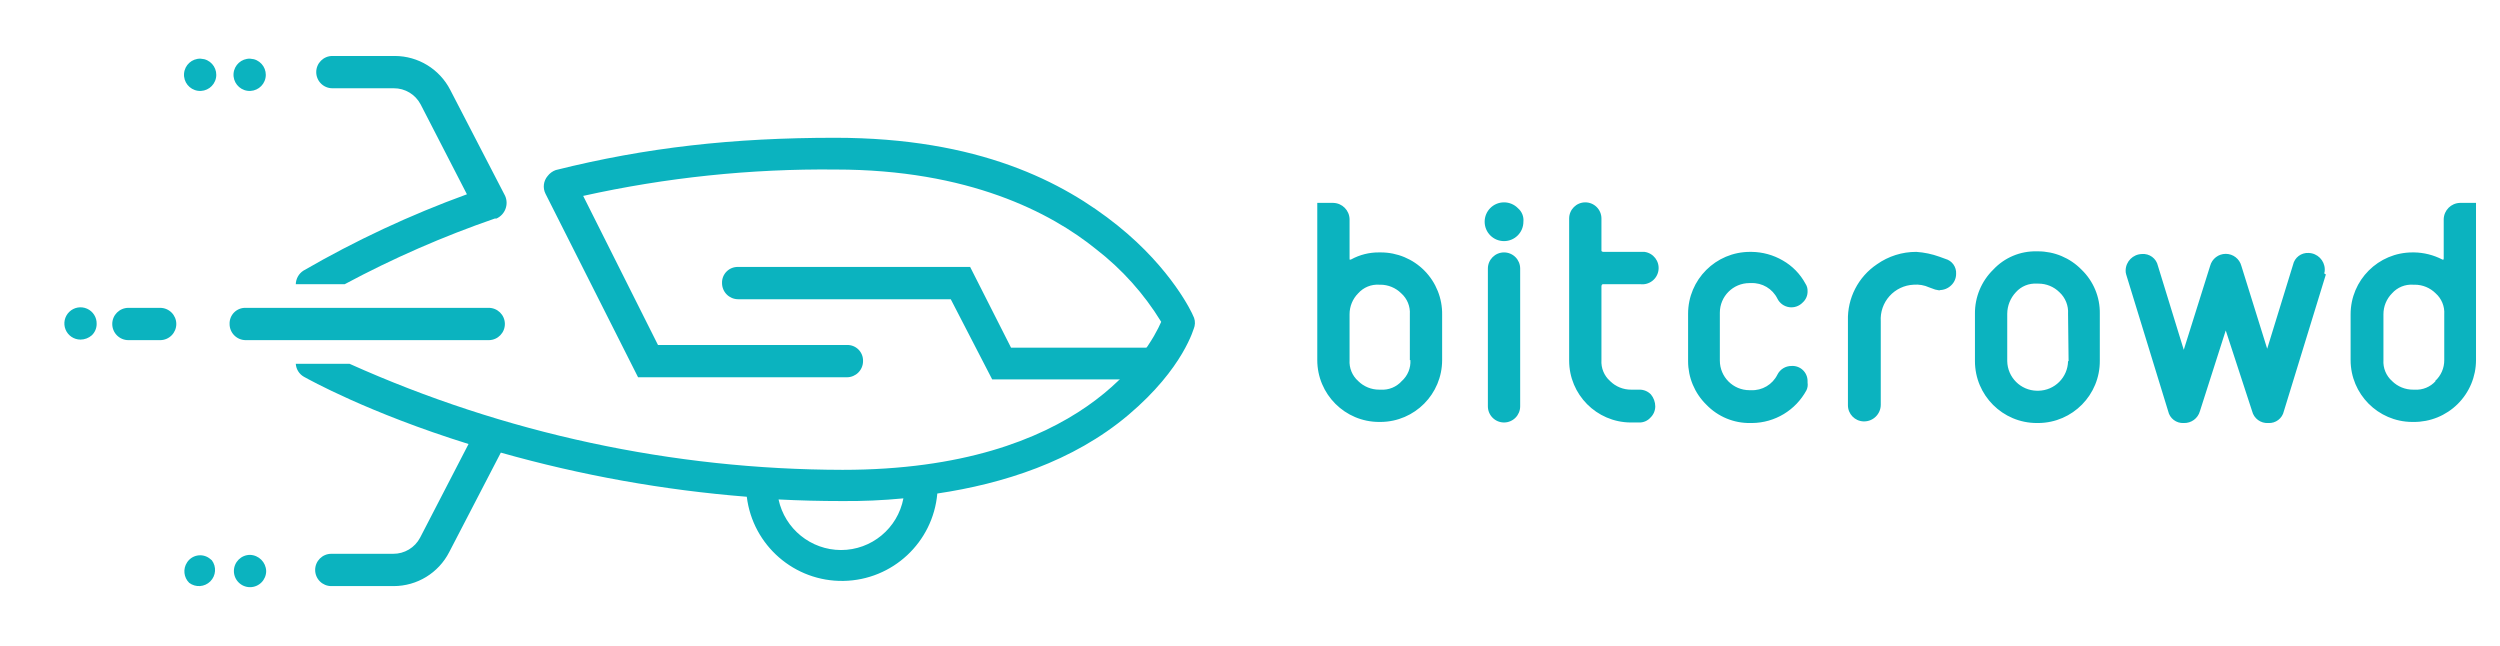
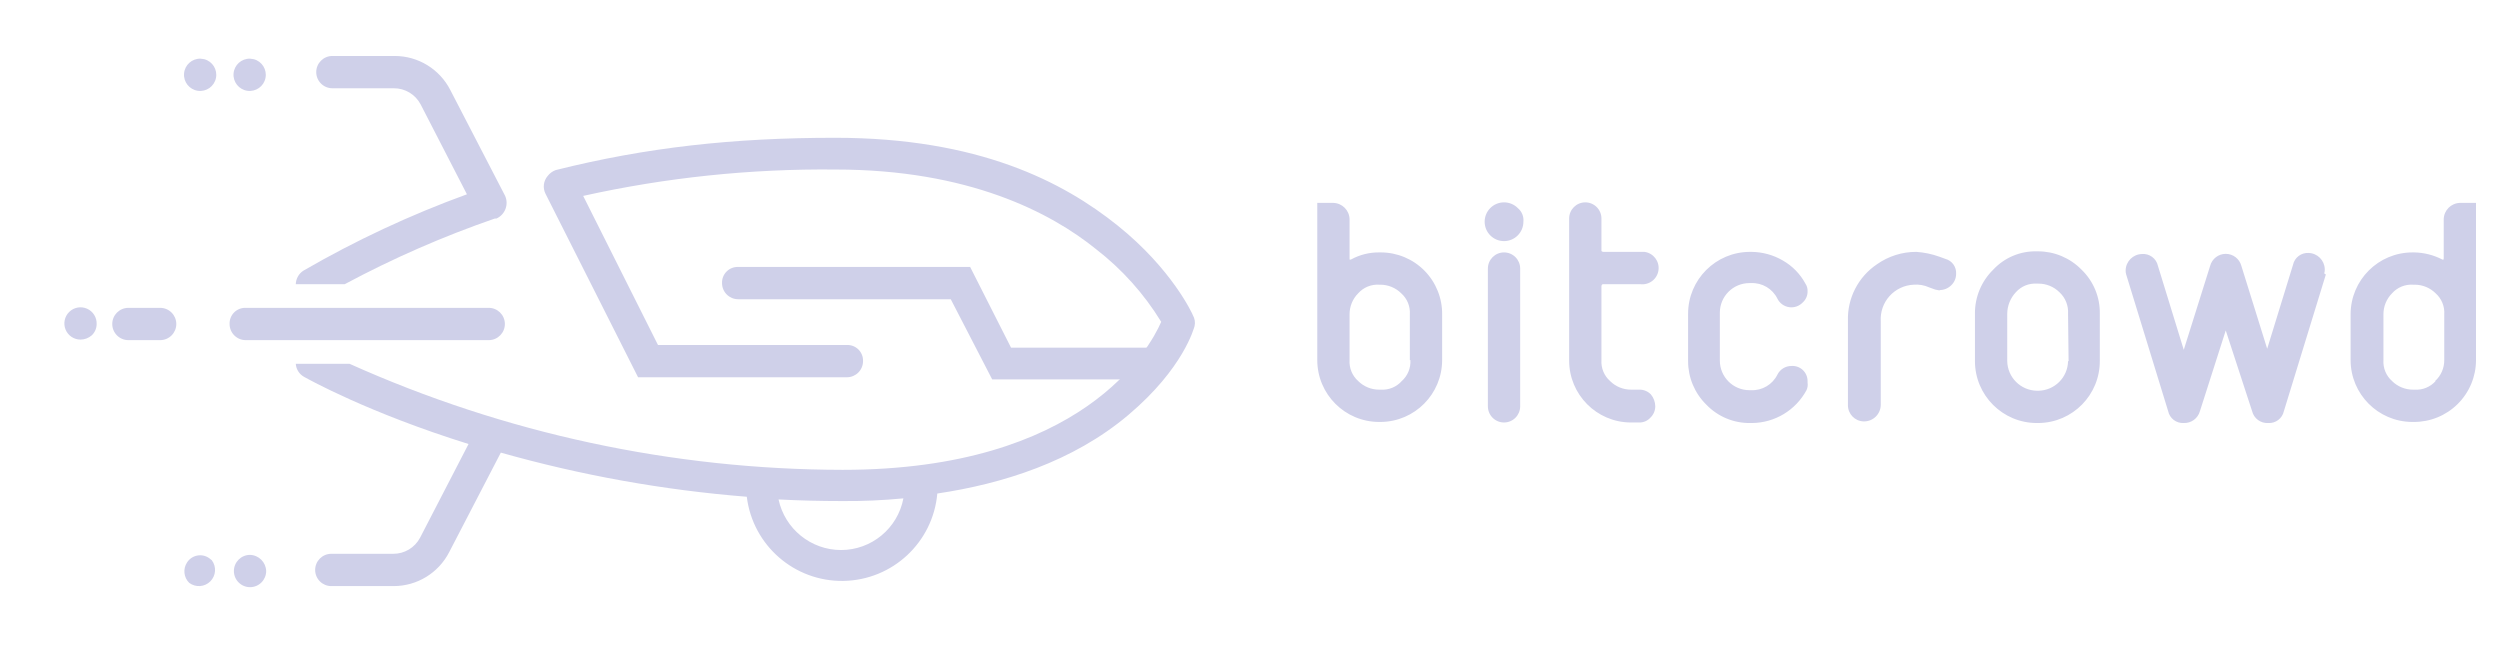
<svg xmlns="http://www.w3.org/2000/svg" width="120" height="31" viewBox="0 0 459.6 120">
-   <path fill="#0bb3bf" d="M12.5,63.1a3,3,0,1,1,3-2.9,2.9,2.9,0,0,1-.9,2.1A3.2,3.2,0,0,1,12.5,63.1Zm14.8.1H21.4a3,3,0,1,1,0-6h5.9a3,3,0,0,1,0,6Zm179.4,7.3H181.9l-7.7-14.9H134.7a3,3,0,0,1-3-3,2.9,2.9,0,0,1,3-3h43.1l7.6,15h27.2ZM88.4,63.2H43.2a3,3,0,0,1-3-3,2.9,2.9,0,0,1,3-3H88.3a3,3,0,0,1,.1,6Z" />
-   <path fill="#0bb3bf" d="M36.9,104.1a3,3,0,0,1-4.2,4.2,3,3,0,0,1-.4-3.8,2.9,2.9,0,0,1,4.1-.8ZM34.8,10.9a3,3,0,1,0,.7.1ZM44,103.1a3,3,0,1,0,3,3A3.1,3.1,0,0,0,44,103.1Zm0-92.2a3,3,0,1,0,.7.1Zm8.5,41.9a3.1,3.1,0,0,1,1.4-2.5A190.9,190.9,0,0,1,84.3,36.1L75.7,19.4a5.6,5.6,0,0,0-5-3H59.3a3,3,0,1,1,0-6H70.9a11.6,11.6,0,0,1,10.3,6.3L91.4,36.4a3.2,3.2,0,0,1-1.6,4.2h-.3A191.2,191.2,0,0,0,61.6,52.8Zm166.7,5.8c-.1-.3-3.9-8.6-14-16.7s-25.8-16.3-52.5-16.3c-19,0-35.1,1.8-51.9,6a3.3,3.3,0,0,0-1.5,1.1,3,3,0,0,0-.4,3.3l17.2,34.1h38.8a3,3,0,0,0,3-3,2.9,2.9,0,0,0-3-3H119.8L105.9,36.4a206.4,206.4,0,0,1,46.9-4.9c24.7,0,40,8,48.4,14.8a50.1,50.1,0,0,1,12.1,13.5c-2.2,5.1-14.7,27.5-59.2,27.5A224.6,224.6,0,0,1,62.5,67.6h-10A3,3,0,0,0,54,70c.9.5,12,6.7,30.6,12.5l-9,17.4a5.6,5.6,0,0,1-5,3H59.1a3,3,0,0,0,0,6H70.7A11.6,11.6,0,0,0,81,102.6l9.6-18.5a236.9,236.9,0,0,0,45.7,8.2,17.8,17.8,0,0,0,35.4-.6c12.1-1.8,25.2-5.9,35.5-14.6s12.2-16.2,12.3-16.5a2.8,2.8,0,0,0-.3-2Zm-65.4,43.6a11.9,11.9,0,0,1-11.6-9.4c3.8.2,7.8.3,11.8.3a108.7,108.7,0,0,0,11.4-.5,11.8,11.8,0,0,1-11.6,9.6Z" />
-   <path fill="#0bb3bf" d="M254.1,46.9h-.3a10.6,10.6,0,0,0-5.2,1.3c-.3.1-.3.1-.3-.2V40.7a3.1,3.1,0,0,0-3-3h-3V66.9h0a11.5,11.5,0,0,0,11.5,11.5h.3a11.5,11.5,0,0,0,11.4-11.5V58.5h0a11.4,11.4,0,0,0-11.4-11.6ZM258,70.8a4.8,4.8,0,0,1-3.9,1.6h-.3a5.5,5.5,0,0,1-3.9-1.6,4.8,4.8,0,0,1-1.6-3.9V58.4a5.5,5.5,0,0,1,1.6-3.9,4.8,4.8,0,0,1,3.9-1.6h.2a5.5,5.5,0,0,1,3.9,1.6,4.8,4.8,0,0,1,1.6,3.9v8.5h.1a4.8,4.8,0,0,1-1.6,3.9Zm22.6-29.6a3.6,3.6,0,1,1-3.6-3.6,3.6,3.6,0,0,1,2.6,1.1A2.9,2.9,0,0,1,280.6,41.2ZM280,75.5a3,3,0,1,1-6,0V49.9a3,3,0,0,1,6,0V75.5Zm24.3-2.2a2.9,2.9,0,0,0-2.1-.9h-1.6a5.5,5.5,0,0,1-3.9-1.6,4.8,4.8,0,0,1-1.6-3.9V53.2c0-.2.1-.4.3-.4h6.9a3,3,0,1,0,.8-6h-7.6c-.2,0-.4-.1-.4-.2h0V40.6a3,3,0,0,0-6,0V67a11.5,11.5,0,0,0,11.4,11.5h1.6a2.7,2.7,0,0,0,2.1-.9,2.9,2.9,0,0,0,.9-2.1,3.5,3.5,0,0,0-.8-2.2Z" />
-   <path fill="#0bb3bf" d="M333.2,72.5a11.6,11.6,0,0,1-10.1,6.1h-.3a11.1,11.1,0,0,1-8.2-3.4,11.3,11.3,0,0,1-3.4-8.1V58.3a11.5,11.5,0,0,1,11.5-11.5h.3a11.8,11.8,0,0,1,5.8,1.6,10.9,10.9,0,0,1,4.2,4.3,2.3,2.3,0,0,1,.4,1.4,2.7,2.7,0,0,1-.9,2.1,2.9,2.9,0,0,1-4.7-.7,5.2,5.2,0,0,0-4.9-2.9h-.3a5.5,5.5,0,0,0-5.5,5.5V67a5.5,5.5,0,0,0,5.5,5.5h.3a5.2,5.2,0,0,0,4.9-2.9,2.9,2.9,0,0,1,2.6-1.6,2.8,2.8,0,0,1,3,2.8v.3a2.4,2.4,0,0,1-.2,1.4Zm24.7-18.6a3.1,3.1,0,0,0,2.2-.9,2.9,2.9,0,0,0,.9-2.1,2.7,2.7,0,0,0-2-2.8l-1.1-.4a15.7,15.7,0,0,0-4.3-.9,12.6,12.6,0,0,0-7.3,2.3,12.2,12.2,0,0,0-5.4,10.5V75.3a3,3,0,0,0,2.9,3h.1a3.1,3.1,0,0,0,3.1-3.1V59.7a6.4,6.4,0,0,1,6.1-6.8,5.8,5.8,0,0,1,2.9.5l1.1.4,1,.2h-.2ZM387.7,67h0V58.3a11.1,11.1,0,0,0-3.4-8.2,11.3,11.3,0,0,0-8.1-3.4H376a10.7,10.7,0,0,0-8.1,3.4,11.3,11.3,0,0,0-3.4,8.2v8.8A11.5,11.5,0,0,0,376,78.6h.3A11.5,11.5,0,0,0,387.7,67Zm-5.8.1h-.1a5.6,5.6,0,0,1-5.5,5.5H376a5.6,5.6,0,0,1-5.5-5.5V58.3a5.9,5.9,0,0,1,1.6-4,4.8,4.8,0,0,1,3.9-1.6h.3a5.5,5.5,0,0,1,3.9,1.6,5,5,0,0,1,1.6,4Zm47.5-16.3a2.2,2.2,0,0,0,.1-.8,3.1,3.1,0,0,0-3-3,2.8,2.8,0,0,0-2.9,2.2l-4.8,15.6L414,49.4a3,3,0,0,0-5.8,0L403.3,65l-4.8-15.6a2.8,2.8,0,0,0-3-2.2,3.1,3.1,0,0,0-3,3,2.2,2.2,0,0,0,.1.8l7.8,25.4a2.8,2.8,0,0,0,2.9,2.2,3,3,0,0,0,3-2.2l4.8-15,4.9,15a2.9,2.9,0,0,0,3,2.2,2.8,2.8,0,0,0,2.9-2.2L429.7,51Zm28.2,16.1V37.7h-3a3.1,3.1,0,0,0-3,3V48c0,.3-.1.3-.3.2a11.8,11.8,0,0,0-5.2-1.3h-.3a11.5,11.5,0,0,0-11.5,11.5h0v8.5a11.5,11.5,0,0,0,11.4,11.5h.3a11.5,11.5,0,0,0,11.6-11.5Zm-5.9,0a5.2,5.2,0,0,1-1.7,3.9h.1a4.8,4.8,0,0,1-3.9,1.6h-.3a5.5,5.5,0,0,1-3.9-1.6,4.8,4.8,0,0,1-1.6-3.9V58.4a5.5,5.5,0,0,1,1.6-3.9,4.8,4.8,0,0,1,3.9-1.6h.3a5.5,5.5,0,0,1,3.9,1.6,4.8,4.8,0,0,1,1.6,3.9Z" />
+   <path fill="#cfd0e9" d="M12.5,63.1a3,3,0,1,1,3-2.9,2.9,2.9,0,0,1-.9,2.1A3.2,3.2,0,0,1,12.5,63.1Zm14.8.1H21.4a3,3,0,1,1,0-6h5.9a3,3,0,0,1,0,6Zm179.4,7.3H181.9l-7.7-14.9H134.7a3,3,0,0,1-3-3,2.9,2.9,0,0,1,3-3h43.1l7.6,15h27.2ZM88.4,63.2H43.2a3,3,0,0,1-3-3,2.9,2.9,0,0,1,3-3H88.3a3,3,0,0,1,.1,6Z" />
+   <path fill="#cfd0e9" d="M36.9,104.1a3,3,0,0,1-4.2,4.2,3,3,0,0,1-.4-3.8,2.9,2.9,0,0,1,4.1-.8ZM34.8,10.9a3,3,0,1,0,.7.1ZM44,103.1a3,3,0,1,0,3,3A3.1,3.1,0,0,0,44,103.1Zm0-92.2a3,3,0,1,0,.7.1Zm8.5,41.9a3.1,3.1,0,0,1,1.4-2.5A190.9,190.9,0,0,1,84.3,36.1L75.7,19.4a5.6,5.6,0,0,0-5-3H59.3a3,3,0,1,1,0-6H70.9a11.6,11.6,0,0,1,10.3,6.3L91.4,36.4a3.2,3.2,0,0,1-1.6,4.2h-.3A191.2,191.2,0,0,0,61.6,52.8Zm166.7,5.8c-.1-.3-3.9-8.6-14-16.7s-25.8-16.3-52.5-16.3c-19,0-35.1,1.8-51.9,6a3.3,3.3,0,0,0-1.5,1.1,3,3,0,0,0-.4,3.3l17.2,34.1h38.8a3,3,0,0,0,3-3,2.9,2.9,0,0,0-3-3H119.8L105.9,36.4a206.4,206.4,0,0,1,46.9-4.9c24.7,0,40,8,48.4,14.8a50.1,50.1,0,0,1,12.1,13.5c-2.2,5.1-14.7,27.5-59.2,27.5A224.6,224.6,0,0,1,62.5,67.6h-10A3,3,0,0,0,54,70c.9.5,12,6.7,30.6,12.5l-9,17.4a5.6,5.6,0,0,1-5,3H59.1a3,3,0,0,0,0,6H70.7A11.6,11.6,0,0,0,81,102.6l9.6-18.5a236.9,236.9,0,0,0,45.7,8.2,17.8,17.8,0,0,0,35.4-.6c12.1-1.8,25.2-5.9,35.5-14.6s12.2-16.2,12.3-16.5a2.8,2.8,0,0,0-.3-2Zm-65.4,43.6a11.9,11.9,0,0,1-11.6-9.4c3.8.2,7.8.3,11.8.3a108.7,108.7,0,0,0,11.4-.5,11.8,11.8,0,0,1-11.6,9.6Z" />
+   <path fill="#cfd0e9" d="M254.1,46.9h-.3a10.6,10.6,0,0,0-5.2,1.3c-.3.1-.3.1-.3-.2V40.7a3.1,3.1,0,0,0-3-3h-3V66.9h0a11.5,11.5,0,0,0,11.5,11.5h.3a11.5,11.5,0,0,0,11.4-11.5V58.5h0a11.4,11.4,0,0,0-11.4-11.6ZM258,70.8a4.8,4.8,0,0,1-3.9,1.6h-.3a5.5,5.5,0,0,1-3.9-1.6,4.8,4.8,0,0,1-1.6-3.9V58.4a5.5,5.5,0,0,1,1.6-3.9,4.8,4.8,0,0,1,3.9-1.6h.2a5.5,5.5,0,0,1,3.9,1.6,4.8,4.8,0,0,1,1.6,3.9v8.5h.1a4.8,4.8,0,0,1-1.6,3.9Zm22.6-29.6a3.6,3.6,0,1,1-3.6-3.6,3.6,3.6,0,0,1,2.6,1.1A2.9,2.9,0,0,1,280.6,41.2ZM280,75.5a3,3,0,1,1-6,0V49.9a3,3,0,0,1,6,0V75.5Zm24.3-2.2a2.9,2.9,0,0,0-2.1-.9h-1.6a5.5,5.5,0,0,1-3.9-1.6,4.8,4.8,0,0,1-1.6-3.9V53.2c0-.2.1-.4.3-.4h6.9a3,3,0,1,0,.8-6h-7.6c-.2,0-.4-.1-.4-.2h0V40.6a3,3,0,0,0-6,0V67a11.5,11.5,0,0,0,11.4,11.5h1.6a2.7,2.7,0,0,0,2.1-.9,2.9,2.9,0,0,0,.9-2.1,3.5,3.5,0,0,0-.8-2.2Z" />
+   <path fill="#cfd0e9" d="M333.2,72.5a11.6,11.6,0,0,1-10.1,6.1h-.3a11.1,11.1,0,0,1-8.2-3.4,11.3,11.3,0,0,1-3.4-8.1V58.3a11.5,11.5,0,0,1,11.5-11.5h.3a11.8,11.8,0,0,1,5.8,1.6,10.9,10.9,0,0,1,4.2,4.3,2.3,2.3,0,0,1,.4,1.4,2.7,2.7,0,0,1-.9,2.1,2.9,2.9,0,0,1-4.7-.7,5.2,5.2,0,0,0-4.9-2.9h-.3a5.5,5.5,0,0,0-5.5,5.5V67a5.5,5.5,0,0,0,5.5,5.5h.3a5.2,5.2,0,0,0,4.9-2.9,2.9,2.9,0,0,1,2.6-1.6,2.8,2.8,0,0,1,3,2.8v.3a2.4,2.4,0,0,1-.2,1.4Zm24.7-18.6a3.1,3.1,0,0,0,2.2-.9,2.9,2.9,0,0,0,.9-2.1,2.7,2.7,0,0,0-2-2.8l-1.1-.4a15.7,15.7,0,0,0-4.3-.9,12.6,12.6,0,0,0-7.3,2.3,12.2,12.2,0,0,0-5.4,10.5V75.3a3,3,0,0,0,2.9,3h.1a3.1,3.1,0,0,0,3.1-3.1V59.7a6.4,6.4,0,0,1,6.1-6.8,5.8,5.8,0,0,1,2.9.5l1.1.4,1,.2h-.2ZM387.7,67h0V58.3a11.1,11.1,0,0,0-3.4-8.2,11.3,11.3,0,0,0-8.1-3.4H376a10.7,10.7,0,0,0-8.1,3.4,11.3,11.3,0,0,0-3.4,8.2v8.8A11.5,11.5,0,0,0,376,78.6h.3A11.5,11.5,0,0,0,387.7,67Zm-5.8.1h-.1a5.6,5.6,0,0,1-5.5,5.5H376a5.6,5.6,0,0,1-5.5-5.5V58.3a5.9,5.9,0,0,1,1.6-4,4.8,4.8,0,0,1,3.9-1.6h.3a5.5,5.5,0,0,1,3.9,1.6,5,5,0,0,1,1.6,4Zm47.5-16.3a2.2,2.2,0,0,0,.1-.8,3.1,3.1,0,0,0-3-3,2.8,2.8,0,0,0-2.9,2.2l-4.8,15.6L414,49.4a3,3,0,0,0-5.8,0L403.3,65l-4.8-15.6a2.8,2.8,0,0,0-3-2.2,3.1,3.1,0,0,0-3,3,2.2,2.2,0,0,0,.1.8l7.8,25.4a2.8,2.8,0,0,0,2.9,2.2,3,3,0,0,0,3-2.2l4.8-15,4.9,15a2.9,2.9,0,0,0,3,2.2,2.8,2.8,0,0,0,2.9-2.2L429.7,51Zm28.2,16.1V37.7h-3a3.1,3.1,0,0,0-3,3V48c0,.3-.1.3-.3.2a11.8,11.8,0,0,0-5.2-1.3h-.3a11.5,11.5,0,0,0-11.5,11.5h0v8.5a11.5,11.5,0,0,0,11.4,11.5h.3a11.5,11.5,0,0,0,11.6-11.5Zm-5.9,0a5.2,5.2,0,0,1-1.7,3.9h.1a4.8,4.8,0,0,1-3.9,1.6h-.3a5.5,5.5,0,0,1-3.9-1.6,4.8,4.8,0,0,1-1.6-3.9V58.4a5.5,5.5,0,0,1,1.6-3.9,4.8,4.8,0,0,1,3.9-1.6h.3a5.5,5.5,0,0,1,3.9,1.6,4.8,4.8,0,0,1,1.6,3.9Z" />
</svg>
